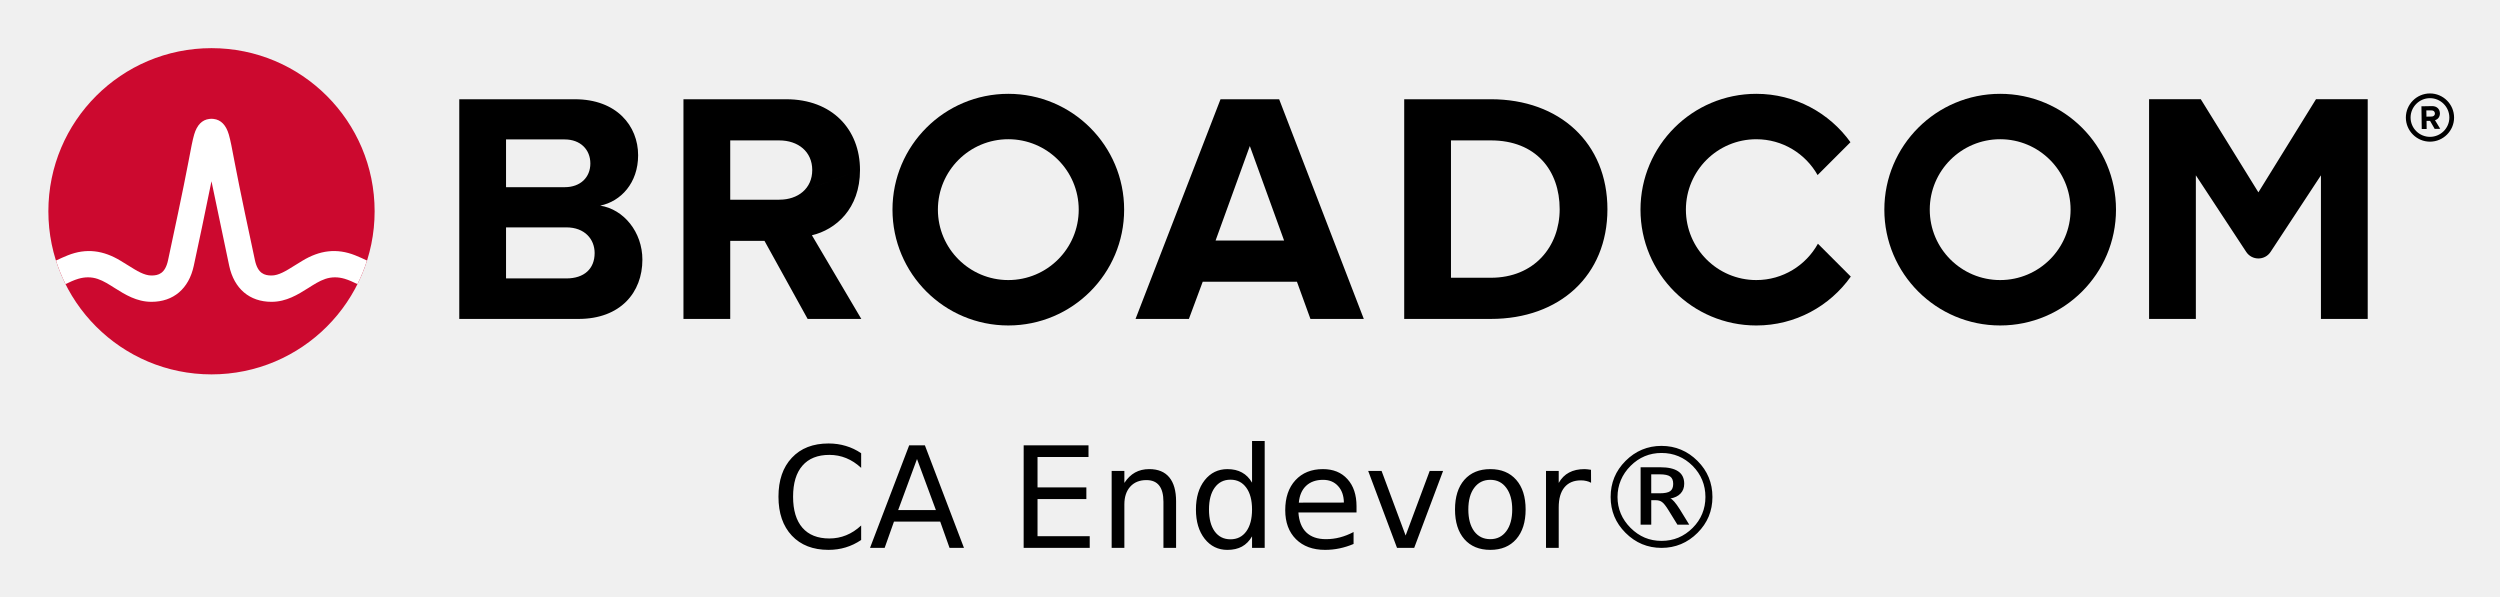
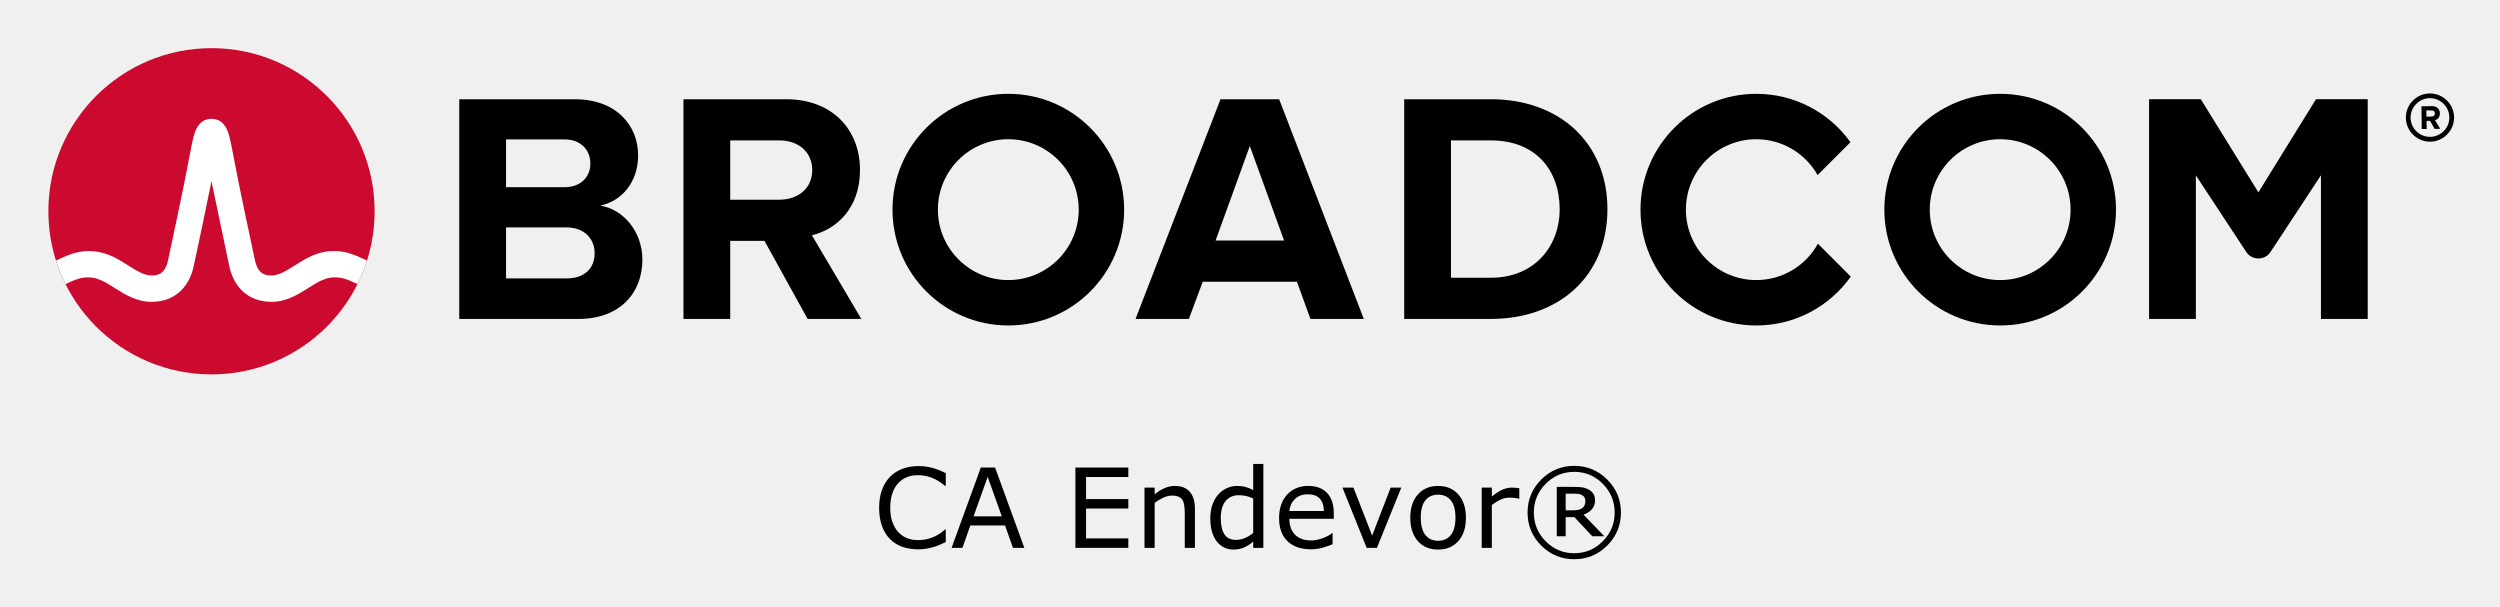
- <svg xmlns="http://www.w3.org/2000/svg" xmlns:xlink="http://www.w3.org/1999/xlink" role="img" viewBox="-4.53 -4.53 248.82 59.32">
+ <svg xmlns="http://www.w3.org/2000/svg" xmlns:xlink="http://www.w3.org/1999/xlink" role="img" viewBox="-4.53 -4.53 248.82 60.32">
  <path d="M237.32 9.09c-1.06 0-1.93-.86-1.93-1.92s.87-1.93 1.93-1.93 1.93.87 1.93 1.93-.87 1.92-1.93 1.92m0-4.32c-1.32 0-2.4 1.08-2.4 2.4 0 1.32 1.08 2.4 2.4 2.4 1.32 0 2.4-1.08 2.4-2.4 0-1.32-1.08-2.4-2.4-2.4" />
  <path d="M237.48 7.07l-.51.01-.01-.62h.51c.19-.01.34.11.34.3.01.19-.14.31-.33.31m.83-.32c-.01-.42-.3-.72-.77-.72l-1.07.02.03 2.26h.49l-.01-.81h.35l.46.8.55-.01-.52-.86c.24-.06.49-.28.49-.68M51.834 23.18h-5.999V9.347h5.835c1.574 0 2.557 1.016 2.557 2.393 0 1.377-.983 2.36-2.557 2.36H45v4h6.834c1.836 0 2.819 1.18 2.819 2.556 0 1.574-1.049 2.525-2.819 2.525m3.376-7.245c2.066-.426 3.771-2.262 3.771-5.015 0-2.918-2.131-5.573-6.295-5.573h-11.506v21.865h11.867c4.163 0 6.359-2.623 6.359-5.901 0-2.754-1.868-5.015-4.196-5.376m17.823-.59H68v4.098h3.558l4.294 7.769h5.343l-4.917-8.327c2.361-.557 4.786-2.622 4.786-6.49m0 0c0-4.065-2.786-7.048-7.343-7.048h-10.228v21.865h4.655V9.445h4.885c1.869 0 3.278 1.114 3.278 2.95s-1.409 2.95-3.278 2.95m43.421 4.065l3.409-9.408 3.41 9.408zm.492-14.063l-8.458 21.865h5.31l1.377-3.704h9.376l1.344 3.704h5.311l-8.425-21.865zm26.904 17.767h-3.967v-13.67h3.967c4.491 0 6.851 2.983 6.851 6.852 0 3.704-2.524 6.818-6.851 6.818m0-17.767h-8.622v21.865h8.622c6.851 0 11.604-4.327 11.604-10.916s-4.753-10.949-11.604-10.949m82.127-.004l-5.734 9.27-5.734-9.27h-5.146v21.869h4.656v-14.293l5.012 7.622c.574.871 1.851.871 2.424 0l5.013-7.622v14.293h4.656V5.343z" />
  <path id="a" d="M95.825 23.344c-3.871 0-7.008-3.138-7.008-7.008 0-3.871 3.137-7.009 7.008-7.009 3.87 0 7.008 3.138 7.008 7.009 0 3.87-3.138 7.008-7.008 7.008m0-18.536c-6.367 0-11.528 5.161-11.528 11.528 0 6.366 5.161 11.527 11.528 11.527 6.366 0 11.528-5.161 11.528-11.527 0-6.367-5.162-11.528-11.528-11.528" />
  <path d="M176.404 19.727c-1.195 2.156-3.492 3.617-6.132 3.617-3.87 0-7.008-3.138-7.008-7.008 0-3.871 3.138-7.008 7.008-7.008 2.618 0 4.897 1.438 6.1 3.565l3.27-3.269c-2.092-2.915-5.508-4.816-9.37-4.816-6.367 0-11.527 5.161-11.527 11.528 0 6.366 5.16 11.528 11.527 11.528 3.883 0 7.316-1.922 9.404-4.865z" />
  <use transform="translate(98.718)" xlink:href="#a" />
  <ellipse cx="16.52" cy="16.497" fill="#cc092f" rx="16.236" ry="16.235" />
  <path fill="#fff" d="M30.825 20.883c-1.857-.74-3.557-.492-5.261.541 0 0-.621.379-.807.496-.794.498-1.543.97-2.263.97-.687 0-1.363-.184-1.649-1.513-.446-2.073-1.534-7.167-2.009-9.69-.279-1.483-.432-2.282-.591-2.825-.28-.954-.792-1.473-1.519-1.556 0 0-.114-.016-.207-.016-.092 0-.218.018-.218.018-.72.086-1.229.605-1.507 1.554-.159.543-.312 1.342-.591 2.825-.475 2.523-1.563 7.617-2.009 9.69-.286 1.329-.962 1.513-1.649 1.513-.72 0-1.469-.472-2.263-.97-.186-.117-.808-.496-.808-.496-1.703-1.033-3.404-1.281-5.26-.541-.401.16-.796.339-1.172.52.257.806.577 1.599.95 2.344.411-.202.842-.402 1.282-.532.634-.187 1.284-.197 1.914.014.612.205 1.157.568 1.7.909 1.023.643 2.182 1.372 3.657 1.372 2.186 0 3.72-1.305 4.21-3.581.38-1.764 1.222-5.702 1.763-8.418 0 0 1.386 6.654 1.765 8.418.49 2.276 2.025 3.581 4.211 3.581 1.475 0 2.634-.729 3.657-1.372.543-.341 1.088-.704 1.7-.909.629-.211 1.28-.201 1.914-.014.44.13.87.331 1.281.533.374-.745.693-1.539.95-2.345-.376-.181-.77-.36-1.171-.52" />
-   <path d="M81.179 40.58v1.456q-.697-.649-1.49-.971-.786-.321-1.675-.321-1.75 0-2.68 1.073-.93 1.066-.93 3.09 0 2.017.93 3.09.93 1.066 2.68 1.066.889 0 1.675-.321.793-.321 1.49-.971v1.442q-.725.492-1.538.738-.807.246-1.709.246-2.317 0-3.65-1.415-1.333-1.422-1.333-3.876 0-2.461 1.333-3.876 1.333-1.422 3.65-1.422.916 0 1.723.246.813.239 1.524.725zm5.558.574l-1.873 5.079h3.753zm-.779-1.36h1.565L91.412 50h-1.436l-.93-2.618H84.446L83.517 50h-1.456zm11.396 0h6.453v1.162H98.733v3.021h4.86v1.162H98.733v3.698h5.195V50h-6.576zm15.169 5.585V50h-1.258v-4.58q0-1.087-.424-1.627-.424-.54-1.271-.54-1.019 0-1.606.649-.588.649-.588 1.771V50h-1.265v-7.656h1.265v1.189q.451-.69 1.06-1.032.615-.342 1.415-.342 1.319 0 1.996.82.677.813.677 2.399zm7.561-1.873v-4.143h1.258V50h-1.258v-1.148q-.396.684-1.005 1.019-.602.328-1.449.328-1.388 0-2.263-1.107-.868-1.107-.868-2.912 0-1.805.868-2.912.875-1.107 2.263-1.107.848 0 1.449.335.608.328 1.005 1.012zm-4.286 2.673q0 1.388.567 2.181.574.786 1.572.786.998 0 1.572-.786.574-.793.574-2.181 0-1.388-.574-2.174-.574-.793-1.572-.793-.998 0-1.572.793-.567.786-.567 2.174zm14.684-.321v.615h-5.783q.082 1.299.779 1.982.704.677 1.955.677.725 0 1.401-.178.684-.178 1.354-.533v1.189q-.677.287-1.388.438-.711.15-1.442.15-1.832 0-2.905-1.066-1.066-1.066-1.066-2.885 0-1.88 1.012-2.98 1.019-1.107 2.741-1.107 1.545 0 2.44.998.902.991.902 2.7zm-1.258-.369q-.014-1.032-.581-1.647-.561-.615-1.49-.615-1.053 0-1.688.595-.629.595-.725 1.675zm2.42-3.145h1.333l2.393 6.426 2.393-6.426h1.333L136.222 50h-1.709zm12.154.882q-1.012 0-1.6.793-.588.786-.588 2.16 0 1.374.581 2.167.588.786 1.606.786 1.005 0 1.593-.793t.588-2.16q0-1.36-.588-2.153-.588-.8-1.593-.8zm0-1.066q1.641 0 2.577 1.066.937 1.066.937 2.953 0 1.88-.937 2.953-.937 1.066-2.577 1.066-1.647 0-2.584-1.066-.93-1.073-.93-2.953 0-1.887.93-2.953.937-1.066 2.584-1.066zm10.028 1.36q-.212-.123-.465-.178-.246-.062-.547-.062-1.066 0-1.641.697-.567.69-.567 1.989V50h-1.265v-7.656h1.265v1.189q.396-.697 1.032-1.032.636-.342 1.545-.342.13 0 .287.021.157.014.349.048zm7.014-2.967q-.896 0-1.668.321-.772.321-1.415.964t-.971 1.429q-.328.779-.328 1.668 0 .882.328 1.661.328.772.971 1.415.643.643 1.415.971.772.321 1.668.321.902 0 1.675-.321.779-.328 1.422-.971.636-.636.95-1.408.321-.772.321-1.668 0-.909-.321-1.682-.321-.779-.95-1.415-.643-.643-1.422-.964-.772-.321-1.675-.321zm0-.704q1.039 0 1.935.376.902.376 1.647 1.121.745.745 1.114 1.641.369.895.369 1.948 0 1.039-.369 1.935-.369.889-1.114 1.634-.745.745-1.647 1.121Q161.877 50 160.838 50q-1.039 0-1.941-.376-.895-.376-1.641-1.121-.745-.745-1.114-1.634-.369-.895-.369-1.935 0-1.053.369-1.948t1.114-1.641q.745-.745 1.641-1.121.902-.376 1.941-.376zm-.185 2.83h-.841v1.887h.841q.752 0 1.046-.212Q162 44.142 162 43.629q0-.52-.301-.731-.301-.219-1.046-.219zm.048-.704q1.203 0 1.798.41.595.403.595 1.23 0 .588-.362.971-.355.383-1.012.499.164.055.39.321.232.26.547.759l.937 1.524h-1.176l-.882-1.429q-.403-.656-.656-.827-.246-.178-.615-.178h-.451v2.434h-1.06V41.975z" text-anchor="middle" />
+   <path d="M89.6 49.42q-.295.129-.537.242-.236.113-.623.236-.328.102-.714.172-.381.075-.843.075-.87 0-1.584-.242-.709-.247-1.235-.768-.516-.51-.806-1.294-.29-.79-.29-1.832 0-.988.279-1.767.279-.779.806-1.316.51-.521 1.23-.795.725-.274 1.606-.274.645 0 1.284.156.645.156 1.429.548v1.262h-.081q-.661-.553-1.311-.806-.65-.252-1.391-.252-.607 0-1.096.199-.483.193-.865.607-.371.403-.58 1.021-.204.612-.204 1.418 0 .843.226 1.45.231.607.591.988.376.397.875.591.505.188 1.063.188.768 0 1.439-.263.671-.263 1.257-.79h.075zM97.42 50h-1.133l-.784-2.229h-3.459L91.259 50h-1.08l2.911-7.998h1.418zm-2.245-3.142l-1.402-3.926-1.407 3.926zM107.77 50h-5.269v-7.998h5.269v.945h-4.206v2.191h4.206v.945h-4.206v2.97h4.206zm6.628 0h-1.01v-3.416q0-.414-.048-.773-.048-.365-.177-.569-.134-.226-.387-.333-.252-.113-.655-.113-.414 0-.865.204t-.865.521V50h-1.01v-6h1.01v.666q.473-.392.978-.612.505-.22 1.037-.22.972 0 1.482.585.51.585.51 1.687zm6.811 0h-1.01v-.628q-.435.376-.908.585-.473.209-1.026.209-1.074 0-1.708-.827-.628-.827-.628-2.293 0-.763.215-1.359.22-.596.591-1.015.365-.408.849-.623.489-.215 1.01-.215.473 0 .838.102.365.097.768.306v-2.6h1.01zm-1.01-1.477v-3.443q-.408-.183-.73-.252-.322-.07-.704-.07-.849 0-1.321.591-.473.591-.473 1.676 0 1.069.365 1.627.365.553 1.171.553.43 0 .87-.188.44-.193.822-.494zm8.019-1.418h-4.42q0 .553.167.967.167.408.457.671.279.258.661.387.387.129.849.129.612 0 1.23-.242.623-.247.886-.483h.054v1.101q-.51.215-1.042.36t-1.117.145q-1.493 0-2.331-.806-.838-.811-.838-2.299 0-1.472.8-2.336.806-.865 2.116-.865 1.214 0 1.869.709.661.709.661 2.014zm-.983-.773q-.005-.795-.403-1.23-.392-.435-1.198-.435-.811 0-1.294.478-.478.478-.542 1.187zm7.702-2.331L132.509 50h-1.015l-2.412-6h1.096l1.858 4.775 1.842-4.775zm6.435 3.002q0 1.466-.752 2.315-.752.849-2.014.849-1.273 0-2.025-.849-.747-.849-.747-2.315 0-1.466.747-2.315.752-.854 2.025-.854 1.262 0 2.014.854.752.849.752 2.315zm-1.042 0q0-1.166-.457-1.73-.457-.569-1.268-.569-.822 0-1.278.569-.451.564-.451 1.729 0 1.128.457 1.713.457.58 1.273.58.806 0 1.262-.575.462-.58.462-1.719zm6.354-1.901h-.054q-.226-.054-.44-.075-.209-.027-.5-.027-.467 0-.902.209-.435.204-.838.532V50h-1.01v-6h1.01v.886q.602-.483 1.058-.682.462-.204.94-.204.263 0 .381.016.118.011.354.048zm10.114 1.38q0 1.923-1.364 3.287-1.359 1.359-3.282 1.359-1.923 0-3.287-1.359-1.359-1.364-1.359-3.287 0-1.923 1.359-3.282 1.364-1.364 3.287-1.364 1.923 0 3.282 1.364 1.364 1.359 1.364 3.282zm-.623 0q0-1.665-1.182-2.857-1.176-1.192-2.841-1.192t-2.847 1.192q-1.176 1.192-1.176 2.857 0 1.665 1.176 2.857 1.182 1.192 2.847 1.192t2.841-1.192q1.182-1.192 1.182-2.857zm-1.031 2.363h-1.198l-1.778-1.907h-.87v1.907h-.886v-4.915h1.676q.505 0 .833.043.328.043.645.209.338.183.494.446.161.258.161.65 0 .521-.306.87-.301.344-.833.548zm-1.891-3.507q0-.193-.075-.344t-.252-.247q-.167-.091-.354-.118-.188-.027-.473-.027h-.8v1.66h.682q.333 0 .575-.048.242-.054.397-.177.167-.134.231-.295.07-.161.07-.403z" text-anchor="middle" />
</svg>
